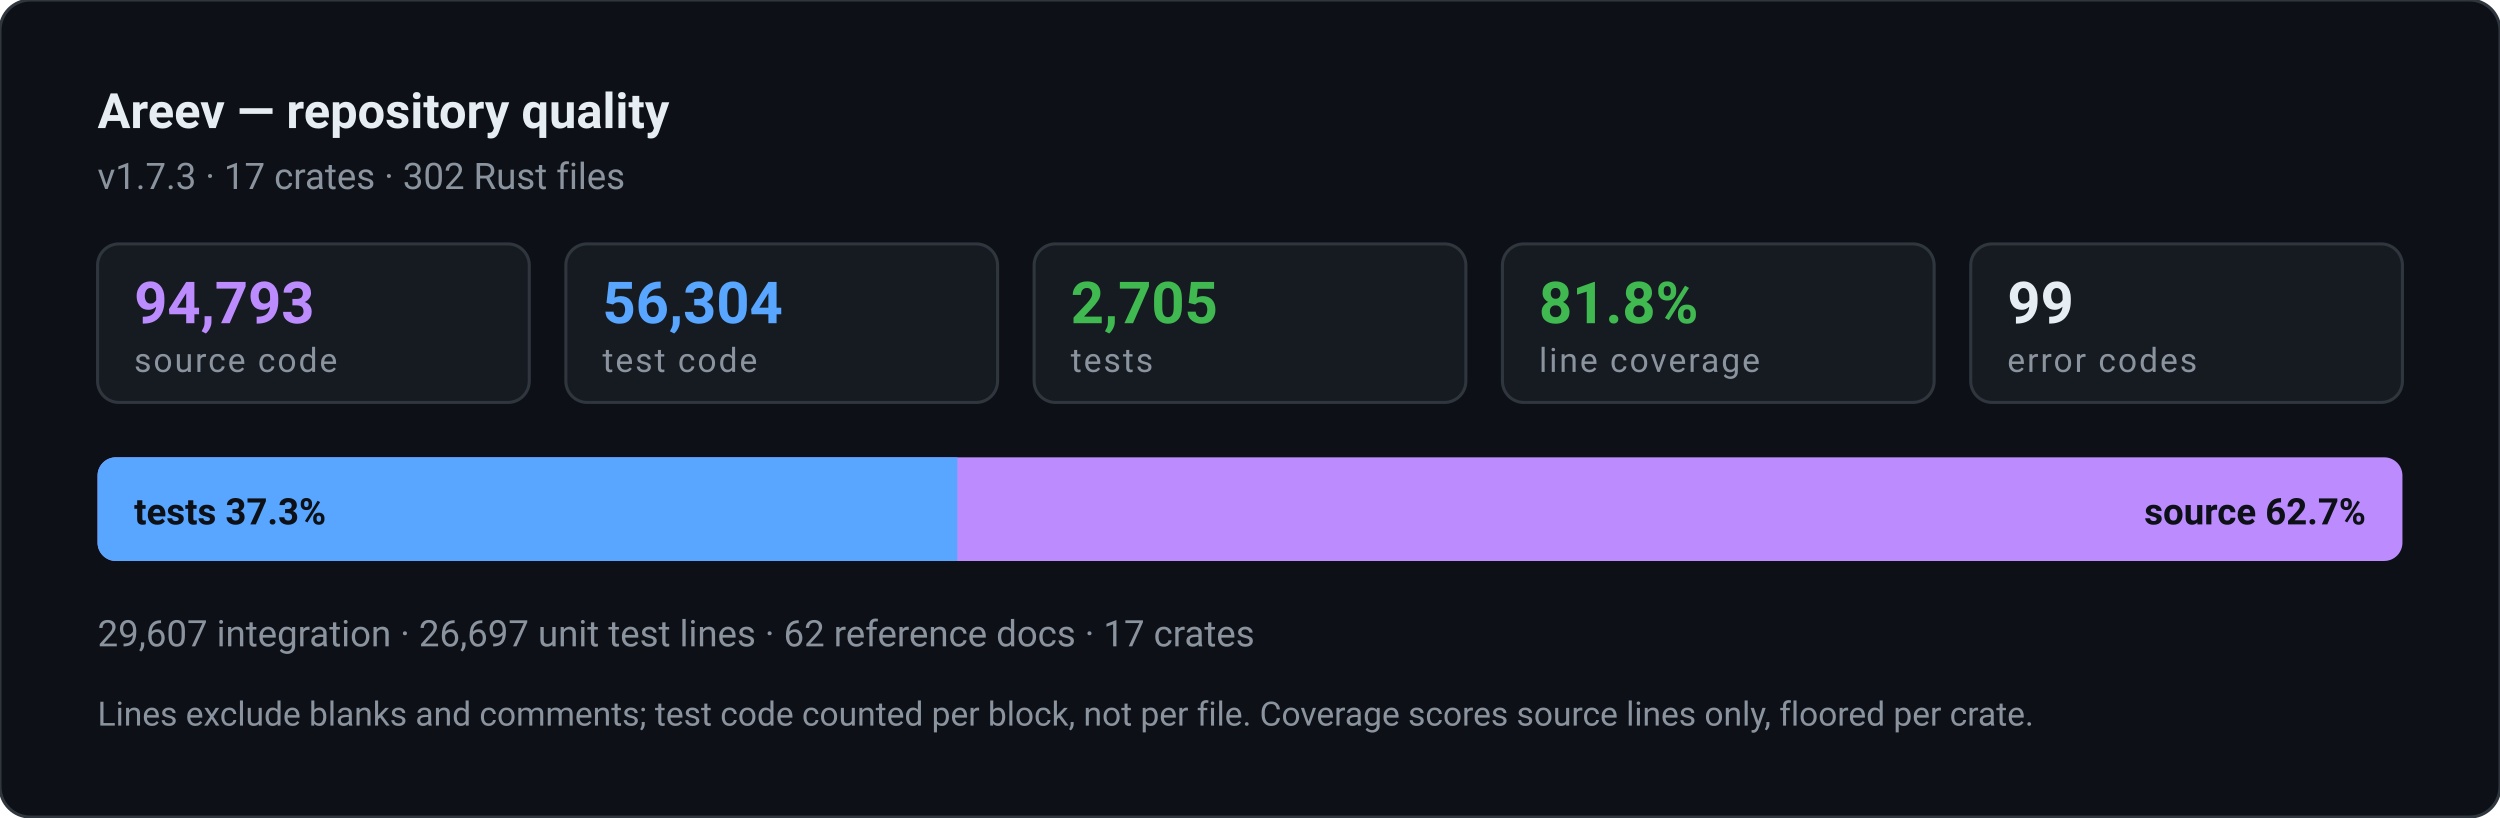
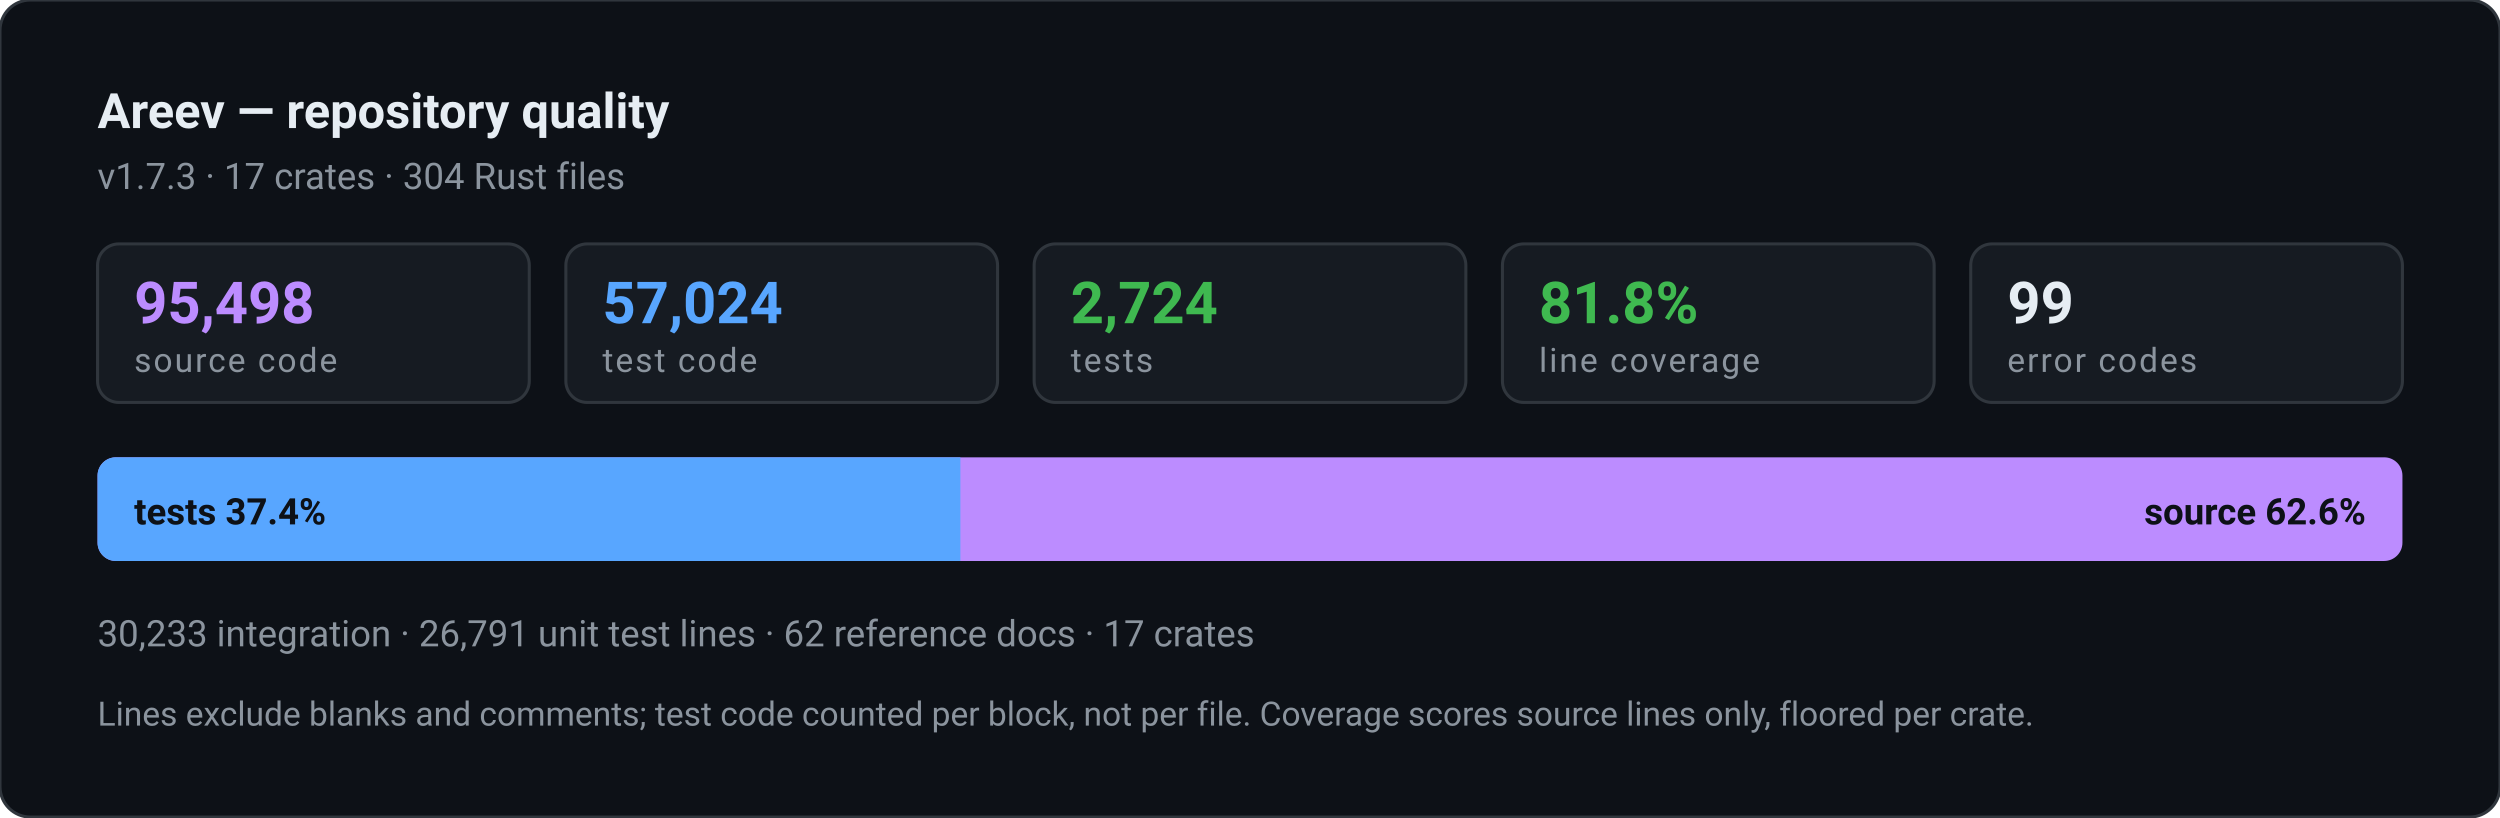
- <svg xmlns="http://www.w3.org/2000/svg" width="820" height="268" viewBox="0 0 820 268" role="img" aria-label="Areev repository quality: 56,304 lines of test code against 94,793 lines of source, 2,705 tests, 81.8% line coverage">
+ <svg xmlns="http://www.w3.org/2000/svg" width="820" height="268" viewBox="0 0 820 268" role="img" aria-label="Areev repository quality: 57,024 lines of test code against 95,498 lines of source, 2,724 tests, 81.8% line coverage">
  <style>text{font-family:ui-sans-serif,-apple-system,"Segoe UI",Roboto,Helvetica,Arial,sans-serif}.n{font-weight:700;font-variant-numeric:tabular-nums}.l{font-size:11px;letter-spacing:.06em;text-transform:uppercase}</style>
  <rect width="820" height="268" rx="10" fill="#0d1117" stroke="#30363d" />
  <text x="32" y="42" class="n" font-size="16" fill="#e6edf3">Areev — repository quality</text>
-   <text x="32" y="62" font-size="12" fill="#8b949e">v1.7.3 · 17 crates · 302 Rust files</text>
+   <text x="32" y="62" font-size="12" fill="#8b949e">v1.7.3 · 17 crates · 304 Rust files</text>
  <rect x="32.0" y="80" width="141.6" height="52" rx="7" fill="#161b22" stroke="#30363d" />
-   <text x="44.0" y="106" class="n" font-size="19" fill="#bc8cff">94,793</text>
+   <text x="44.0" y="106" class="n" font-size="19" fill="#bc8cff">95,498</text>
  <text x="44.0" y="122" class="l" fill="#8b949e">source code</text>
  <rect x="185.6" y="80" width="141.6" height="52" rx="7" fill="#161b22" stroke="#30363d" />
-   <text x="197.6" y="106" class="n" font-size="19" fill="#58a6ff">56,304</text>
+   <text x="197.6" y="106" class="n" font-size="19" fill="#58a6ff">57,024</text>
  <text x="197.6" y="122" class="l" fill="#8b949e">test code</text>
  <rect x="339.2" y="80" width="141.6" height="52" rx="7" fill="#161b22" stroke="#30363d" />
-   <text x="351.2" y="106" class="n" font-size="19" fill="#3fb950">2,705</text>
+   <text x="351.2" y="106" class="n" font-size="19" fill="#3fb950">2,724</text>
  <text x="351.2" y="122" class="l" fill="#8b949e">tests</text>
  <rect x="492.8" y="80" width="141.6" height="52" rx="7" fill="#161b22" stroke="#30363d" />
  <text x="504.8" y="106" class="n" font-size="19" fill="#3fb950">81.8%</text>
  <text x="504.8" y="122" class="l" fill="#8b949e">line coverage</text>
  <rect x="646.4" y="80" width="141.6" height="52" rx="7" fill="#161b22" stroke="#30363d" />
  <text x="658.4" y="106" class="n" font-size="19" fill="#e6edf3">99</text>
  <text x="658.4" y="122" class="l" fill="#8b949e">error codes</text>
  <rect x="32" y="150" width="756" height="34" rx="6" fill="#bc8cff" />
-   <path d="M32 156a6 6 0 0 1 6-6h276v34h-276a6 6 0 0 1-6-6z" fill="#58a6ff" />
-   <text x="44" y="172" class="n" font-size="12" fill="#0d1117">tests 37.3%</text>
-   <text x="776" y="172" class="n" font-size="12" fill="#0d1117" text-anchor="end">source 62.7%</text>
-   <text x="32" y="212" font-size="12" fill="#8b949e">29,607 integration · 26,697 unit test lines · 62 reference docs · 17 crates</text>
+   <path d="M32 156a6 6 0 0 1 6-6h277v34h-277a6 6 0 0 1-6-6z" fill="#58a6ff" />
+   <text x="44" y="172" class="n" font-size="12" fill="#0d1117">tests 37.4%</text>
+   <text x="776" y="172" class="n" font-size="12" fill="#0d1117" text-anchor="end">source 62.6%</text>
+   <text x="32" y="212" font-size="12" fill="#8b949e">30,233 integration · 26,791 unit test lines · 62 reference docs · 17 crates</text>
  <text x="32" y="238" font-size="11" fill="#8b949e">Lines exclude blanks and comments; test code counted per block, not per file. Coverage scores source lines only, floored per crate.</text>
</svg>
